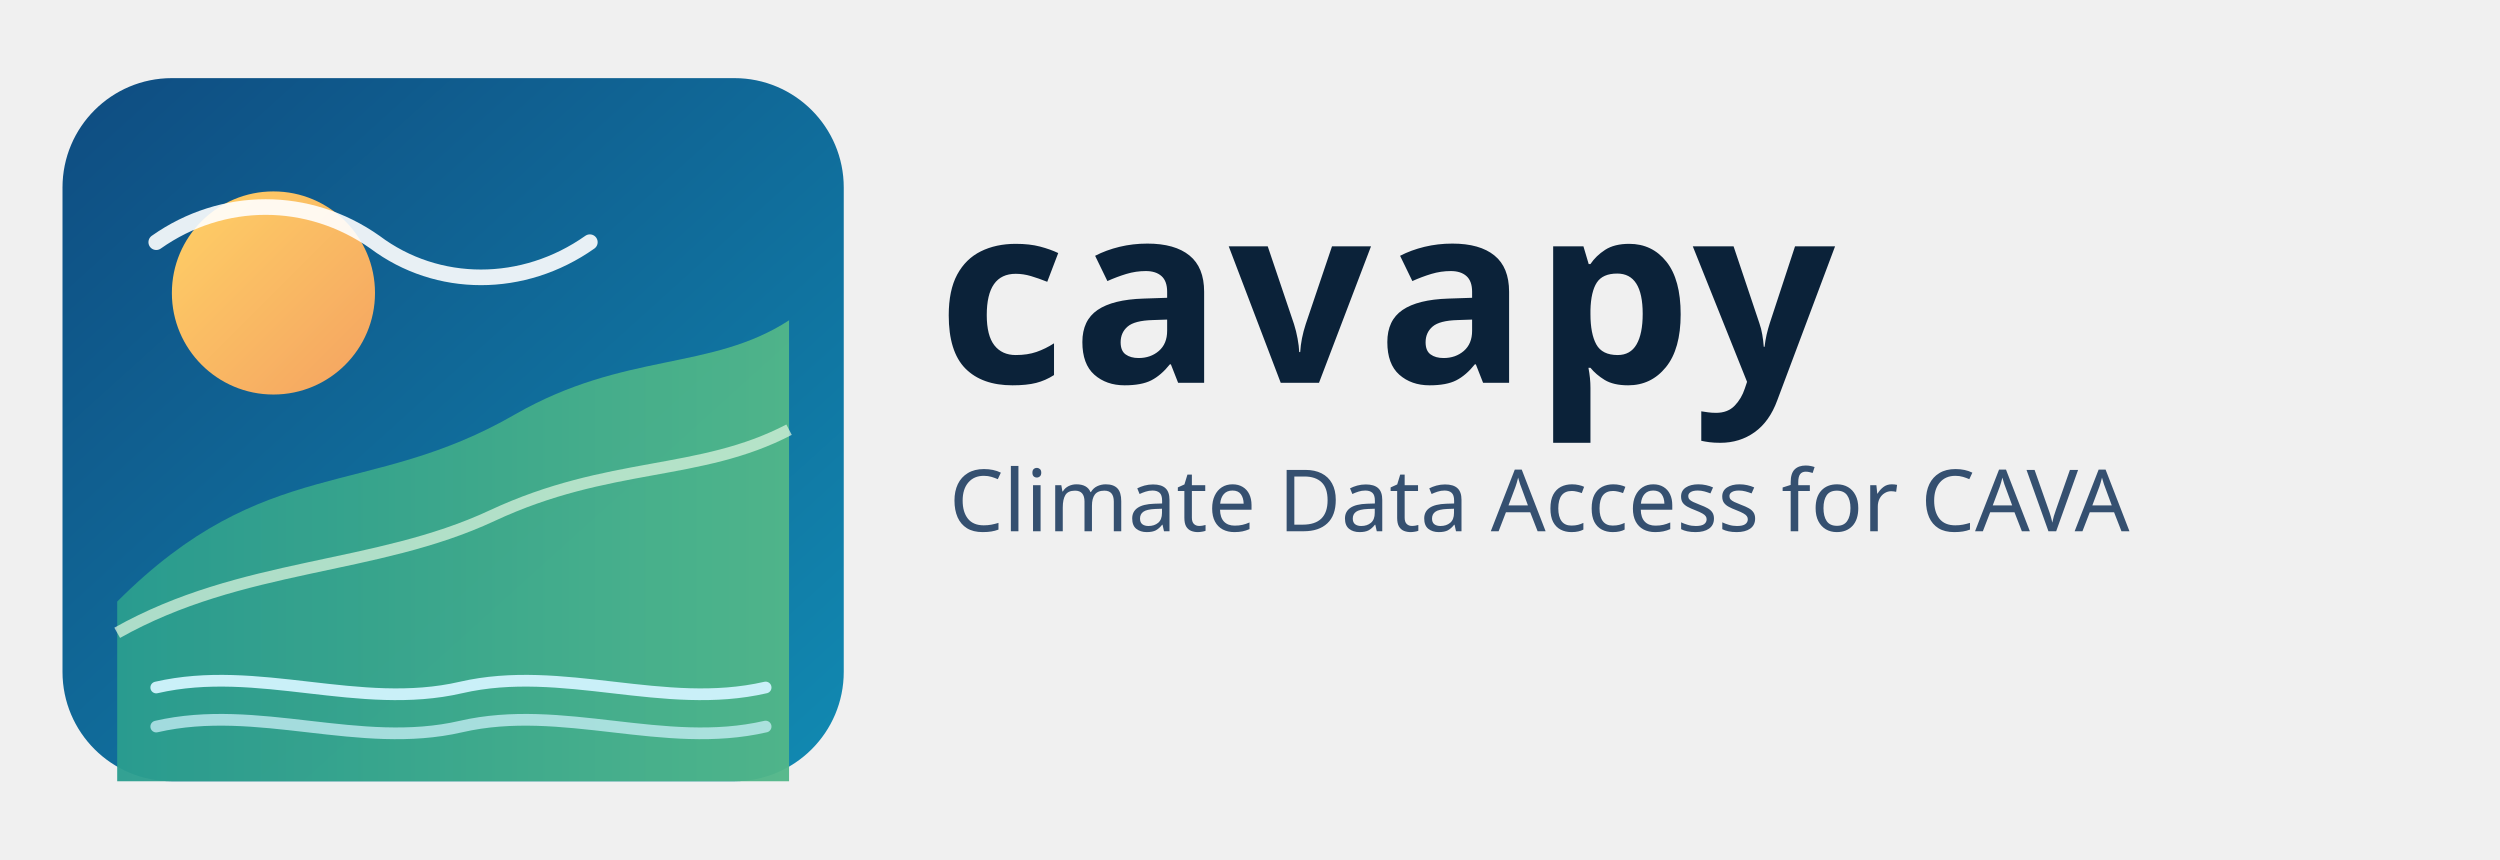
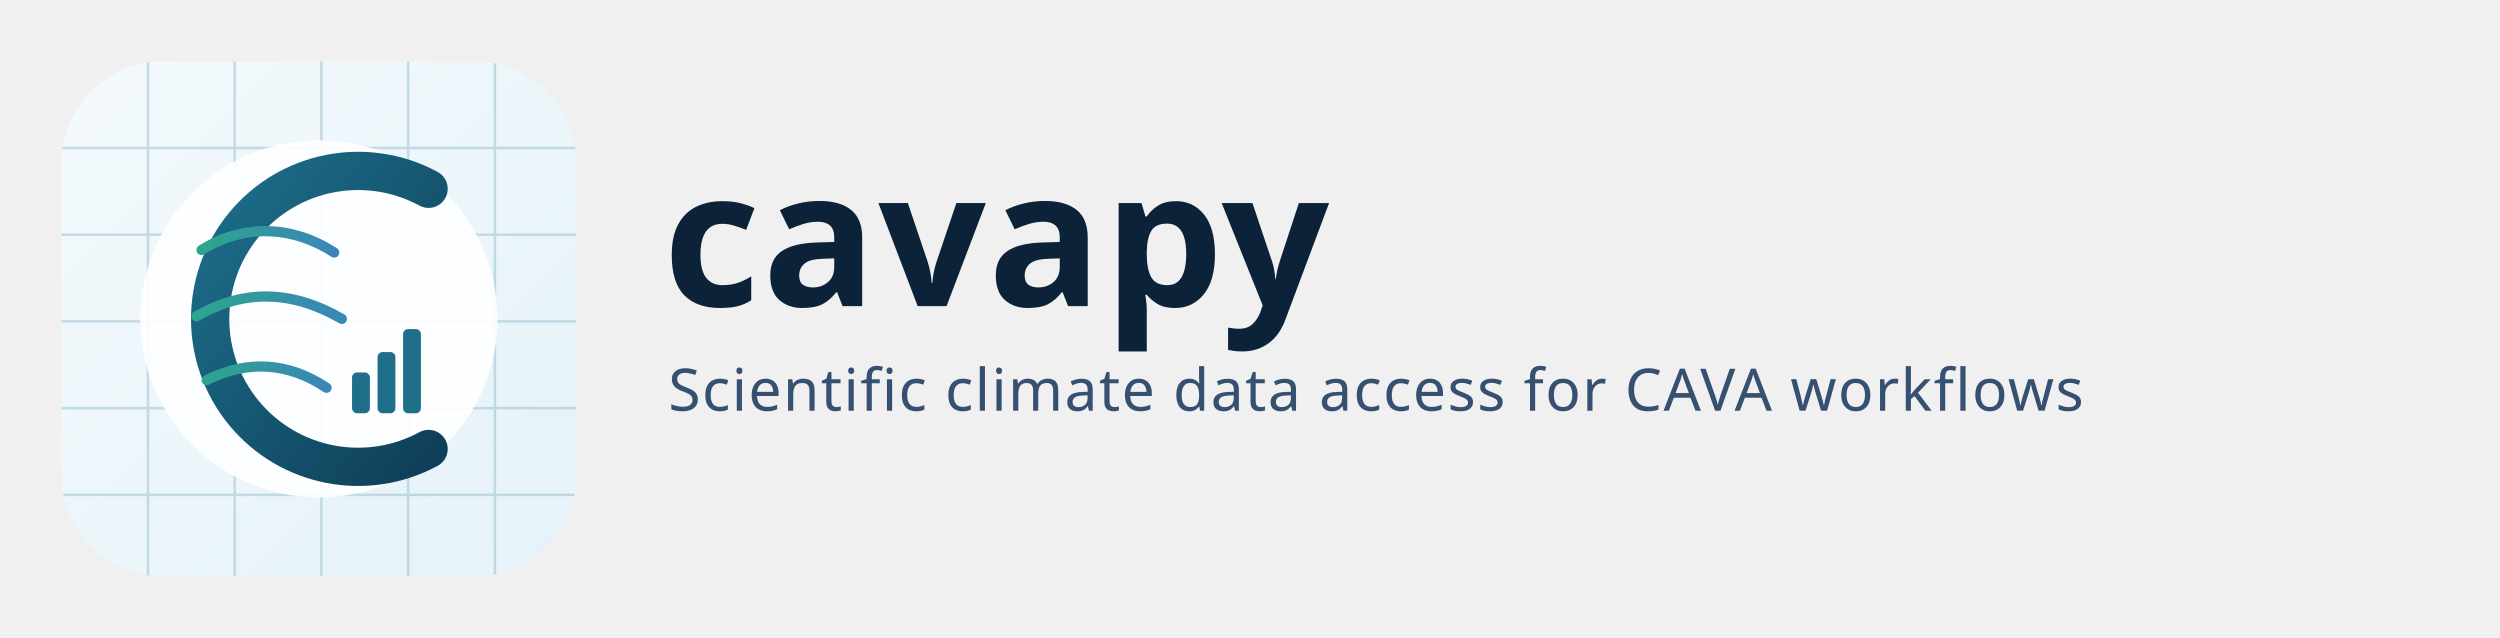
- <svg xmlns="http://www.w3.org/2000/svg" width="640" height="220" viewBox="0 0 640 220" role="img" aria-labelledby="title desc">
+ <svg xmlns="http://www.w3.org/2000/svg" width="980" height="250" viewBox="0 0 980 250" role="img" aria-labelledby="title desc">
  <defs>
-     <linearGradient id="bg" x1="0" x2="1" y1="0" y2="1">
-       <stop offset="0%" stop-color="#0f4c81" />
-       <stop offset="100%" stop-color="#118ab2" />
+     <linearGradient id="panel" x1="0" x2="1" y1="0" y2="1">
+       <stop offset="0%" stop-color="#f3f9fc" />
+       <stop offset="100%" stop-color="#e5f2f8" />
    </linearGradient>
-     <linearGradient id="sun" x1="0" x2="1" y1="0" y2="1">
-       <stop offset="0%" stop-color="#ffd166" />
-       <stop offset="100%" stop-color="#f4a261" />
+     <linearGradient id="ring" x1="0" x2="1" y1="0" y2="1">
+       <stop offset="0%" stop-color="#1d6f8c" />
+       <stop offset="100%" stop-color="#0f3f58" />
    </linearGradient>
-     <linearGradient id="terrain" x1="0" x2="1" y1="0" y2="0">
-       <stop offset="0%" stop-color="#2a9d8f" />
-       <stop offset="100%" stop-color="#52b788" />
+     <linearGradient id="accent" x1="0" x2="1" y1="0" y2="0">
+       <stop offset="0%" stop-color="#2ca58d" />
+       <stop offset="100%" stop-color="#3a86b8" />
    </linearGradient>
+     <clipPath id="clipTile">
+       <rect x="24" y="24" width="202" height="202" rx="40" />
+     </clipPath>
  </defs>
-   <rect x="16" y="20" width="200" height="180" rx="28" fill="url(#bg)" />
-   <circle cx="70" cy="75" r="26" fill="url(#sun)" />
-   <path d="M30 154 C68 116, 94 128, 132 106 C160 90, 182 95, 202 82 L202 200 L30 200 Z" fill="url(#terrain)" opacity="0.95" />
-   <path d="M30 162 C62 144, 96 146, 126 132 C156 118, 179 122, 202 110" fill="none" stroke="#d8f3dc" stroke-width="3" opacity="0.75" />
-   <path d="M40 62 C57 50, 79 50, 96 62 C112 74, 134 74, 151 62" fill="none" stroke="#ffffff" stroke-width="4" stroke-linecap="round" opacity="0.9" />
-   <g fill="none" stroke="#caf0f8" stroke-width="3" stroke-linecap="round">
-     <path d="M40 176 C66 170, 92 182, 118 176 C144 170, 170 182, 196 176" />
-     <path d="M40 186 C66 180, 92 192, 118 186 C144 180, 170 192, 196 186" opacity="0.75" />
+   <rect x="24" y="24" width="202" height="202" rx="40" fill="url(#panel)" />
+   <g clip-path="url(#clipTile)" opacity="0.45" stroke="#8fb7c9" stroke-width="1">
+     <line x1="24" y1="58" x2="226" y2="58" />
+     <line x1="24" y1="92" x2="226" y2="92" />
+     <line x1="24" y1="126" x2="226" y2="126" />
+     <line x1="24" y1="160" x2="226" y2="160" />
+     <line x1="24" y1="194" x2="226" y2="194" />
+     <line x1="58" y1="24" x2="58" y2="226" />
+     <line x1="92" y1="24" x2="92" y2="226" />
+     <line x1="126" y1="24" x2="126" y2="226" />
+     <line x1="160" y1="24" x2="160" y2="226" />
+     <line x1="194" y1="24" x2="194" y2="226" />
  </g>
-   <text x="240" y="98" fill="#0b2239" font-family="Avenir, Montserrat, Segoe UI, sans-serif" font-size="64" font-weight="700" letter-spacing="1.5">cavapy</text>
-   <text x="243" y="136" fill="#355070" font-family="Avenir, Montserrat, Segoe UI, sans-serif" font-size="22" font-weight="500">Climate Data Access for CAVA</text>
+   <circle cx="125" cy="125" r="70" fill="#ffffff" opacity="0.9" />
+   <path d="M168 74 A58 58 0 1 0 168 176" fill="none" stroke="url(#ring)" stroke-width="15" stroke-linecap="round" />
+   <path d="M79 98 C95 88, 114 88, 131 99" fill="none" stroke="url(#accent)" stroke-width="4" stroke-linecap="round" />
+   <path d="M77 124 C96 113, 115 114, 134 125" fill="none" stroke="url(#accent)" stroke-width="4" stroke-linecap="round" />
+   <path d="M81 149 C97 141, 113 142, 128 152" fill="none" stroke="url(#accent)" stroke-width="4" stroke-linecap="round" />
+   <g>
+     <rect x="138" y="146" width="7" height="16" rx="2" fill="#1f6f8b" />
+     <rect x="148" y="138" width="7" height="24" rx="2" fill="#1f6f8b" />
+     <rect x="158" y="129" width="7" height="33" rx="2" fill="#1f6f8b" />
+   </g>
+   <text x="260" y="120" fill="#0b2239" font-family="'IBM Plex Sans', 'Avenir Next', 'Segoe UI', sans-serif" font-size="74" font-weight="700" letter-spacing="0.8">cavapy</text>
+   <text x="262" y="161" fill="#355070" font-family="'IBM Plex Sans', 'Avenir Next', 'Segoe UI', sans-serif" font-size="23" font-weight="500" letter-spacing="0.6">Scientific climate data access for CAVA workflows</text>
</svg>
